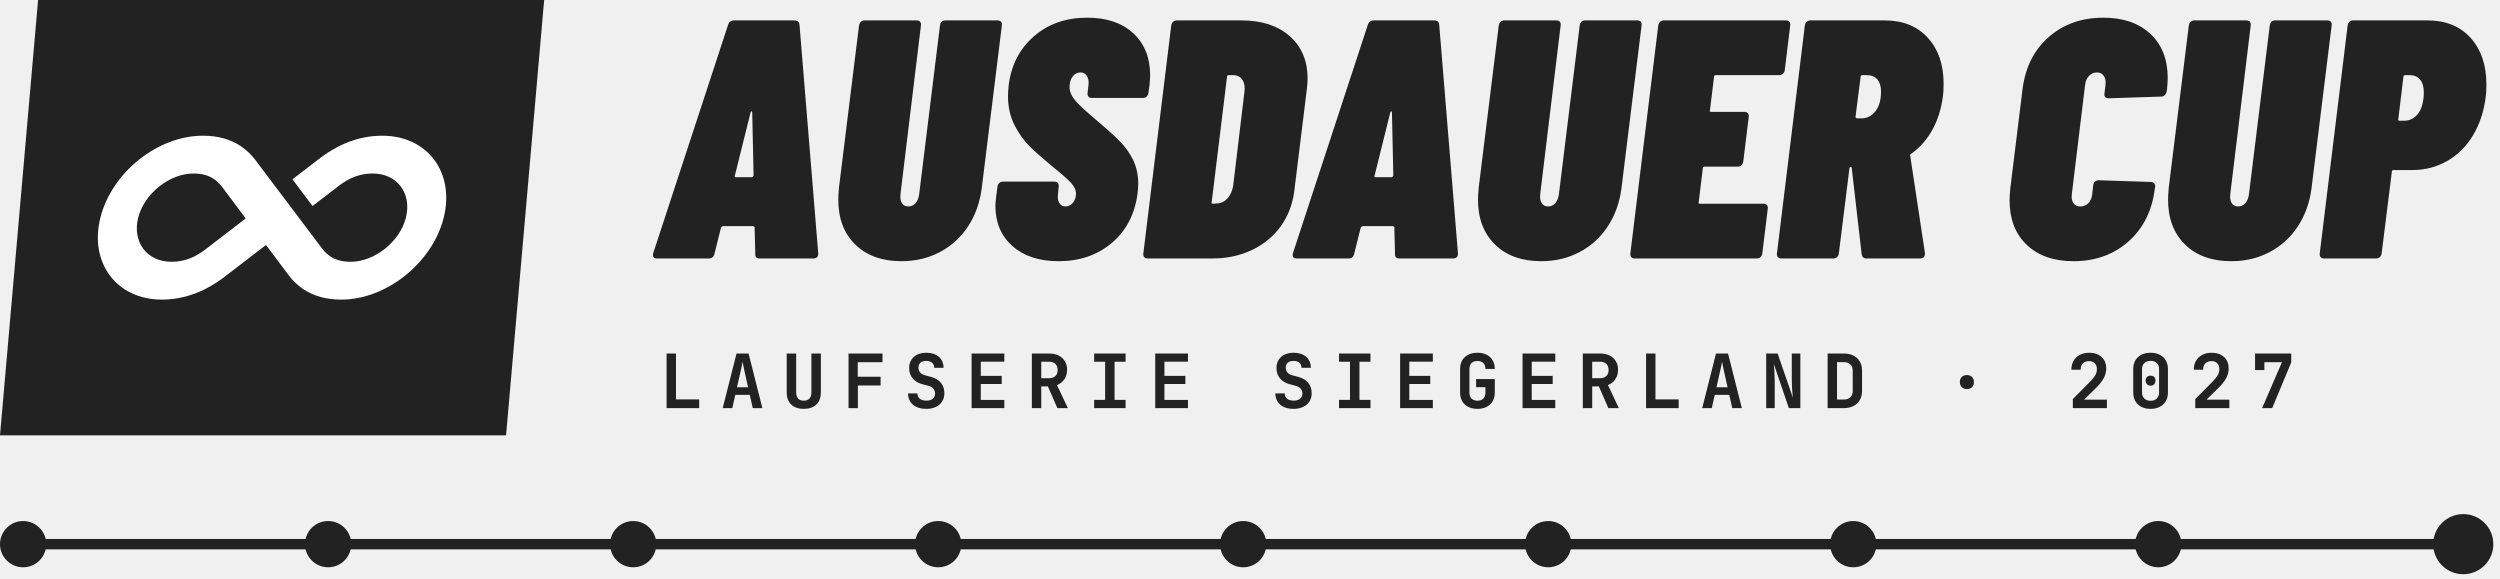
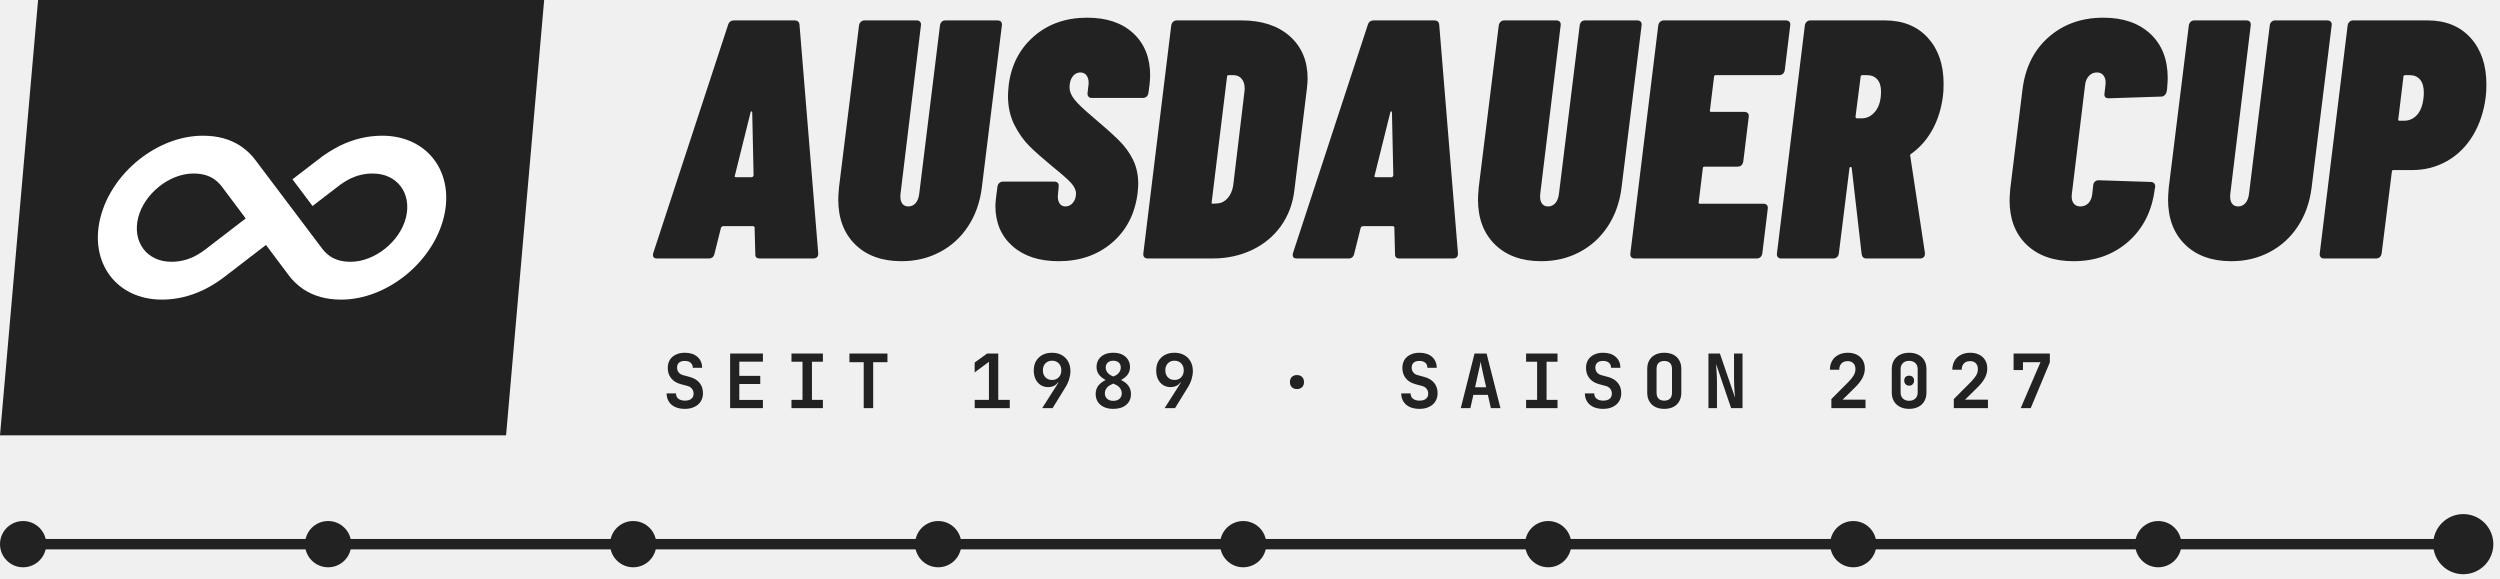
- <svg xmlns="http://www.w3.org/2000/svg" viewBox="0 0 367.54 85" role="img" aria-label="AUSDAUER CUP – LAUFSERIE SIEGERLAND · 2027">
+ <svg xmlns="http://www.w3.org/2000/svg" viewBox="0 0 367.54 85" role="img" aria-label="AUSDAUER CUP – SEIT 1989 · SAISON 2027">
  <g transform="translate(0 0) scale(1)">
    <polygon points="5.6,0 80,0 74.4,64 0,64" fill="#222222" />
    <g fill="#FFFFFF" transform="translate(13.1 19.95) scale(0.85) translate(-318.11 -283.6)">
      <path d="M 338.402 303.129 C 337.762 303.641 337.133 304.043 336.301 304.488 C 335 305.117 333.738 305.406 332.324 305.406 C 328.113 305.406 325.547 301.984 326.598 297.777 C 327.633 293.637 332.008 290.141 336.145 290.141 C 337.566 290.141 338.688 290.434 339.652 291.059 C 340.262 291.484 340.684 291.895 341.082 292.418 L 345.195 297.91 Z M 368.816 283.602 C 366.281 283.602 363.871 284.176 361.445 285.355 L 361.359 285.398 L 361.238 285.461 C 359.891 286.172 358.801 286.879 357.711 287.742 L 353.285 291.141 L 356.754 295.762 L 361.102 292.418 C 361.738 291.914 362.371 291.504 363.203 291.066 C 364.504 290.434 365.766 290.141 367.18 290.141 C 371.391 290.141 373.961 293.566 372.906 297.777 C 371.867 301.914 367.496 305.406 363.359 305.406 C 361.938 305.406 360.816 305.113 359.852 304.492 C 359.242 304.066 358.82 303.66 358.422 303.133 L 346.871 287.812 C 346.188 286.895 345.426 286.164 344.402 285.445 L 344.281 285.363 C 342.453 284.176 340.332 283.602 337.781 283.602 C 329.965 283.602 322.02 289.961 320.062 297.777 C 318.105 305.586 322.871 311.949 330.688 311.949 C 333.223 311.949 335.633 311.371 338.059 310.191 L 338.145 310.148 L 338.266 310.086 C 339.609 309.379 340.703 308.672 341.789 307.812 L 348.703 302.496 L 352.633 307.738 C 353.316 308.656 354.078 309.383 355.102 310.105 L 355.223 310.188 C 357.051 311.371 359.172 311.949 361.723 311.949 C 369.539 311.949 377.488 305.586 379.441 297.777 C 381.398 289.961 376.633 283.602 368.816 283.602" />
    </g>
  </g>
  <path fill="#222222" d="M111.69 38Q110.99 38 111.04 37.3L111.04 37.3L110.94 33.5Q110.99 33.4 110.89 33.33Q110.79 33.25 110.69 33.25L110.69 33.25L106.34 33.25Q106.09 33.25 105.99 33.5L105.99 33.5L105.04 37.3Q104.89 38 104.19 38L104.19 38L96.59 38Q95.84 38 96.04 37.2L96.04 37.2L107.04 3.65Q107.24 3 107.94 3L107.94 3L116.79 3Q117.49 3 117.54 3.65L117.54 3.65L120.29 37.2L120.29 37.3Q120.29 38 119.54 38L119.54 38L111.69 38ZM108.04 25.8Q107.94 26.05 108.19 26.05L108.19 26.05L110.54 26.05Q110.69 26.05 110.79 25.8L110.79 25.8L110.59 16.55Q110.59 16.35 110.47 16.38Q110.34 16.4 110.34 16.55L110.34 16.55L108.04 25.8ZM132.54 38.4Q128.24 38.4 125.74 35.95Q123.24 33.5 123.24 29.35L123.24 29.35Q123.24 28.8 123.34 27.6L123.34 27.6L126.29 3.75Q126.34 3.4 126.57 3.2Q126.79 3 127.09 3L127.09 3L134.79 3Q135.09 3 135.27 3.2Q135.44 3.4 135.39 3.75L135.39 3.75L132.39 28.5Q132.29 29.35 132.59 29.85Q132.89 30.35 133.54 30.35L133.54 30.35Q134.19 30.35 134.62 29.85Q135.04 29.35 135.14 28.5L135.14 28.5L138.19 3.75Q138.24 3.4 138.44 3.2Q138.64 3 138.99 3L138.99 3L146.64 3Q146.99 3 147.17 3.2Q147.34 3.4 147.29 3.75L147.29 3.75L144.34 27.6Q143.94 30.8 142.34 33.25Q140.74 35.7 138.19 37.05Q135.64 38.4 132.54 38.4L132.54 38.4ZM155.64 38.4Q151.34 38.4 148.84 36.17Q146.34 33.95 146.34 30.25L146.34 30.25Q146.34 29.9 146.44 29L146.44 29L146.64 27.45Q146.69 27.1 146.92 26.9Q147.14 26.7 147.44 26.7L147.44 26.7L155.04 26.7Q155.34 26.7 155.52 26.9Q155.69 27.1 155.64 27.45L155.64 27.45L155.54 28.55Q155.44 29.35 155.74 29.85Q156.04 30.35 156.64 30.35L156.64 30.35Q157.29 30.35 157.74 29.8Q158.19 29.25 158.19 28.45L158.19 28.45Q158.19 27.7 157.47 26.9Q156.74 26.1 154.69 24.45L154.69 24.45Q152.69 22.8 151.39 21.53Q150.09 20.25 149.14 18.38Q148.19 16.5 148.19 14.1L148.19 14.1Q148.19 13.65 148.29 12.55L148.29 12.55Q148.84 8.1 151.99 5.35Q155.14 2.6 159.84 2.6L159.84 2.6Q164.14 2.6 166.62 4.9Q169.09 7.2 169.09 11.1L169.09 11.1Q169.09 11.55 168.99 12.55L168.99 12.55L168.84 13.65Q168.79 14 168.57 14.2Q168.34 14.4 168.04 14.4L168.04 14.4L160.49 14.4Q160.19 14.4 160.02 14.2Q159.84 14 159.89 13.65L159.89 13.65L160.04 12.35Q160.09 11.6 159.77 11.13Q159.44 10.65 158.84 10.65L158.84 10.65Q158.14 10.65 157.69 11.25Q157.24 11.85 157.24 12.85L157.24 12.85Q157.24 13.7 157.94 14.6Q158.64 15.5 160.54 17.1L160.54 17.1Q163.09 19.25 164.44 20.58Q165.79 21.9 166.57 23.48Q167.34 25.05 167.34 27.05L167.34 27.05Q167.34 27.45 167.24 28.45L167.24 28.45Q166.64 33 163.47 35.7Q160.29 38.4 155.64 38.4L155.64 38.4ZM168.69 38Q168.39 38 168.22 37.8Q168.04 37.6 168.09 37.25L168.09 37.25L172.19 3.75Q172.24 3.4 172.47 3.2Q172.69 3 172.99 3L172.99 3L182.54 3Q186.99 3 189.62 5.32Q192.24 7.65 192.24 11.55L192.24 11.55Q192.24 12 192.14 13L192.14 13L190.29 28Q189.94 30.95 188.32 33.23Q186.69 35.5 184.07 36.75Q181.44 38 178.24 38L178.24 38L168.69 38ZM178.14 29.7Q178.04 29.95 178.34 29.95L178.34 29.95L179.04 29.9Q179.84 29.85 180.47 29.15Q181.09 28.45 181.29 27.35L181.29 27.35L182.94 13.6L182.99 13.05Q182.99 12.1 182.54 11.58Q182.09 11.05 181.34 11.05L181.34 11.05L180.64 11.05Q180.39 11.05 180.39 11.3L180.39 11.3L178.14 29.7ZM205.74 38Q205.04 38 205.09 37.3L205.09 37.3L204.99 33.5Q205.04 33.4 204.94 33.33Q204.84 33.25 204.74 33.25L204.74 33.25L200.39 33.25Q200.14 33.25 200.04 33.5L200.04 33.5L199.09 37.3Q198.94 38 198.24 38L198.24 38L190.64 38Q189.89 38 190.09 37.2L190.09 37.2L201.09 3.65Q201.29 3 201.99 3L201.99 3L210.84 3Q211.54 3 211.59 3.65L211.59 3.65L214.34 37.2L214.34 37.3Q214.34 38 213.59 38L213.59 38L205.74 38ZM202.09 25.8Q201.99 26.05 202.24 26.05L202.24 26.05L204.59 26.05Q204.74 26.05 204.84 25.8L204.84 25.8L204.64 16.55Q204.64 16.35 204.52 16.38Q204.39 16.4 204.39 16.55L204.39 16.55L202.09 25.8ZM226.59 38.4Q222.29 38.4 219.79 35.95Q217.29 33.5 217.29 29.35L217.29 29.35Q217.29 28.8 217.39 27.6L217.39 27.6L220.34 3.75Q220.39 3.4 220.62 3.2Q220.84 3 221.14 3L221.14 3L228.84 3Q229.14 3 229.32 3.2Q229.49 3.4 229.44 3.75L229.44 3.75L226.44 28.5Q226.34 29.35 226.64 29.85Q226.94 30.35 227.59 30.35L227.59 30.35Q228.24 30.35 228.67 29.85Q229.09 29.35 229.19 28.5L229.19 28.5L232.24 3.75Q232.29 3.4 232.49 3.2Q232.69 3 233.04 3L233.04 3L240.69 3Q241.04 3 241.22 3.2Q241.39 3.4 241.34 3.75L241.34 3.75L238.39 27.6Q237.99 30.8 236.39 33.25Q234.79 35.7 232.24 37.05Q229.69 38.4 226.59 38.4L226.59 38.4ZM262.39 10.3Q262.34 10.65 262.12 10.85Q261.89 11.05 261.54 11.05L261.54 11.05L252.24 11.05Q251.99 11.05 251.99 11.3L251.99 11.3L251.39 16.2Q251.29 16.45 251.59 16.45L251.59 16.45L256.44 16.45Q256.79 16.45 256.97 16.65Q257.14 16.85 257.09 17.2L257.09 17.2L256.29 23.75Q256.14 24.5 255.44 24.5L255.44 24.5L250.59 24.5Q250.34 24.5 250.34 24.75L250.34 24.75L249.74 29.7Q249.64 29.95 249.94 29.95L249.94 29.95L259.24 29.95Q259.59 29.95 259.77 30.15Q259.94 30.35 259.89 30.7L259.89 30.7L259.09 37.25Q259.04 37.6 258.82 37.8Q258.59 38 258.24 38L258.24 38L240.29 38Q239.99 38 239.82 37.8Q239.64 37.6 239.69 37.25L239.69 37.25L243.79 3.75Q243.84 3.4 244.07 3.2Q244.29 3 244.59 3L244.59 3L262.54 3Q262.89 3 263.07 3.2Q263.24 3.4 263.19 3.75L263.19 3.75L262.39 10.3ZM274.39 38Q273.79 38 273.69 37.35L273.69 37.35L272.24 24.75Q272.24 24.55 272.09 24.55L272.09 24.55Q271.89 24.55 271.89 24.8L271.89 24.8L270.34 37.25Q270.29 37.6 270.07 37.8Q269.84 38 269.54 38L269.54 38L261.84 38Q261.54 38 261.37 37.8Q261.19 37.6 261.24 37.25L261.24 37.25L265.34 3.75Q265.39 3.4 265.62 3.2Q265.84 3 266.14 3L266.14 3L277.09 3Q281.09 3 283.42 5.55Q285.74 8.1 285.74 12.3L285.74 12.3Q285.74 13.5 285.64 14.15L285.64 14.15Q285.29 16.9 284.09 19.08Q282.89 21.25 280.99 22.6L280.99 22.6Q280.74 22.75 280.84 22.95L280.84 22.95L282.99 37.15L282.99 37.35Q282.99 37.65 282.79 37.83Q282.59 38 282.29 38L282.29 38L274.39 38ZM274.49 11.05L273.79 11.05Q273.54 11.05 273.54 11.3L273.54 11.3L272.79 17.15Q272.79 17.4 273.04 17.4L273.04 17.4L273.69 17.4Q274.89 17.4 275.72 16.35Q276.54 15.3 276.54 13.45L276.54 13.45Q276.54 12.3 275.99 11.67Q275.44 11.05 274.49 11.05L274.49 11.05ZM304.84 38.4Q300.49 38.4 297.97 36Q295.44 33.6 295.44 29.45L295.44 29.45Q295.44 28.95 295.54 27.75L295.54 27.75L297.34 13.15Q297.94 8.3 301.19 5.45Q304.44 2.6 309.24 2.6L309.24 2.6Q313.59 2.6 316.14 4.98Q318.69 7.35 318.69 11.5L318.69 11.5Q318.69 11.95 318.59 13.15L318.59 13.15L318.54 13.4Q318.49 13.75 318.27 13.97Q318.04 14.2 317.74 14.2L317.74 14.2L310.04 14.45Q309.29 14.45 309.39 13.75L309.39 13.75L309.54 12.5Q309.64 11.65 309.29 11.15Q308.94 10.65 308.29 10.65L308.29 10.65Q307.59 10.65 307.12 11.15Q306.64 11.65 306.54 12.5L306.54 12.5L304.59 28.55Q304.49 29.35 304.82 29.85Q305.14 30.35 305.84 30.35L305.84 30.35Q306.54 30.35 307.02 29.88Q307.49 29.4 307.59 28.55L307.59 28.55L307.74 27.2Q307.79 26.85 308.02 26.67Q308.24 26.5 308.54 26.5L308.54 26.5L316.19 26.75Q316.54 26.75 316.72 26.98Q316.89 27.2 316.84 27.55L316.84 27.55L316.79 27.75Q316.19 32.6 312.92 35.5Q309.64 38.4 304.84 38.4L304.84 38.4ZM328.04 38.4Q323.74 38.4 321.24 35.95Q318.74 33.5 318.74 29.35L318.74 29.35Q318.74 28.8 318.84 27.6L318.84 27.6L321.79 3.75Q321.84 3.4 322.07 3.2Q322.29 3 322.59 3L322.59 3L330.29 3Q330.59 3 330.77 3.2Q330.94 3.4 330.89 3.75L330.89 3.75L327.89 28.5Q327.79 29.35 328.09 29.85Q328.39 30.35 329.04 30.35L329.04 30.35Q329.69 30.35 330.12 29.85Q330.54 29.35 330.64 28.5L330.64 28.5L333.69 3.75Q333.74 3.4 333.94 3.2Q334.14 3 334.49 3L334.49 3L342.14 3Q342.49 3 342.67 3.2Q342.84 3.4 342.79 3.75L342.79 3.75L339.84 27.6Q339.44 30.8 337.84 33.25Q336.24 35.7 333.69 37.05Q331.14 38.4 328.04 38.4L328.04 38.4ZM356.89 3Q360.89 3 363.22 5.57Q365.54 8.15 365.54 12.4L365.54 12.4Q365.54 13.6 365.44 14.25L365.44 14.25Q365.04 17.45 363.57 19.9Q362.09 22.35 359.77 23.67Q357.44 25 354.64 25L354.64 25L351.89 25Q351.64 25 351.64 25.25L351.64 25.25L350.14 37.25Q350.09 37.6 349.87 37.8Q349.64 38 349.34 38L349.34 38L341.64 38Q341.34 38 341.17 37.8Q340.99 37.6 341.04 37.25L341.04 37.25L345.14 3.75Q345.19 3.4 345.42 3.2Q345.64 3 345.94 3L345.94 3L356.89 3ZM353.44 17.75Q354.54 17.75 355.32 16.92Q356.09 16.1 356.29 14.45L356.29 14.45Q356.34 14.15 356.34 13.6L356.34 13.6Q356.34 12.35 355.79 11.7Q355.24 11.05 354.29 11.05L354.29 11.05L353.59 11.05Q353.34 11.05 353.34 11.3L353.34 11.3L352.59 17.5Q352.49 17.75 352.79 17.75L352.79 17.75L353.44 17.75Z" />
-   <path fill="#222222" d="M102.79 60L98 60L98 51.97L99.38 51.97L99.38 58.72L102.79 58.72L102.79 60ZM107.66 60L106.25 60L108.28 51.97L110.05 51.97L112.08 60L110.67 60L110.23 58.05L108.1 58.05L107.66 60ZM108.84 54.76L108.35 56.93L109.98 56.93L109.5 54.78Q109.38 54.24 109.29 53.8Q109.2 53.37 109.17 53.17L109.17 53.17Q109.13 53.37 109.05 53.8Q108.97 54.24 108.84 54.76L108.84 54.76ZM118.17 60.11L118.17 60.11Q116.99 60.11 116.32 59.47Q115.66 58.82 115.66 57.71L115.66 57.71L115.66 51.97L117.05 51.97L117.05 57.7Q117.05 58.27 117.33 58.59Q117.62 58.91 118.17 58.91L118.17 58.91Q118.71 58.91 119 58.59Q119.29 58.27 119.29 57.7L119.29 57.7L119.29 51.97L120.68 51.97L120.68 57.71Q120.68 58.82 120.02 59.47Q119.36 60.11 118.17 60.11ZM126.12 60L124.75 60L124.75 51.97L129.74 51.97L129.74 53.25L126.1 53.25L126.1 55.39L129.46 55.39L129.46 56.67L126.12 56.67L126.12 60ZM136.19 60.11L136.19 60.11Q135.36 60.11 134.76 59.84Q134.15 59.56 133.83 59.05Q133.51 58.54 133.49 57.84L133.49 57.84L134.87 57.84Q134.87 58.34 135.23 58.62Q135.58 58.9 136.2 58.9L136.2 58.9Q136.79 58.9 137.13 58.63Q137.47 58.35 137.47 57.87L137.47 57.87Q137.47 57.46 137.23 57.16Q136.99 56.85 136.55 56.74L136.55 56.74L135.63 56.49Q134.68 56.25 134.17 55.62Q133.66 55 133.66 54.1L133.66 54.1Q133.66 53.42 133.97 52.92Q134.28 52.41 134.84 52.14Q135.41 51.86 136.18 51.86L136.18 51.86Q137.34 51.86 138.03 52.46Q138.71 53.06 138.72 54.07L138.72 54.07L137.34 54.07Q137.34 53.6 137.04 53.33Q136.73 53.06 136.17 53.06L136.17 53.06Q135.63 53.06 135.33 53.31Q135.03 53.57 135.03 54.03L135.03 54.03Q135.03 54.45 135.26 54.74Q135.49 55.03 135.91 55.15L135.91 55.15L136.87 55.41Q137.83 55.66 138.33 56.28Q138.84 56.9 138.84 57.81L138.84 57.81Q138.84 58.49 138.51 59.02Q138.18 59.54 137.59 59.82Q136.99 60.11 136.19 60.11ZM147.65 60L142.84 60L142.84 51.97L147.65 51.97L147.65 53.17L144.19 53.17L144.19 55.26L147.27 55.26L147.27 56.45L144.19 56.45L144.19 58.8L147.65 58.8L147.65 60ZM153.08 60L151.7 60L151.7 51.97L154.24 51.97Q155.05 51.97 155.64 52.27Q156.22 52.56 156.55 53.1Q156.88 53.63 156.88 54.36L156.88 54.36Q156.88 55.15 156.48 55.75Q156.08 56.36 155.4 56.61L155.4 56.61L156.99 60L155.45 60L154.06 56.81L153.08 56.81L153.08 60ZM153.08 53.18L153.08 55.6L154.24 55.6Q154.83 55.6 155.16 55.28Q155.49 54.96 155.49 54.4L155.49 54.4Q155.49 53.83 155.16 53.5Q154.83 53.18 154.24 53.18L154.24 53.18L153.08 53.18ZM165.48 60L160.86 60L160.86 58.79L162.47 58.79L162.47 53.18L160.86 53.18L160.86 51.97L165.48 51.97L165.48 53.18L163.86 53.18L163.86 58.79L165.48 58.79L165.48 60ZM174.65 60L169.84 60L169.84 51.97L174.65 51.97L174.65 53.17L171.19 53.17L171.19 55.26L174.27 55.26L174.27 56.45L171.19 56.45L171.19 58.8L174.65 58.8L174.65 60ZM190.19 60.11L190.19 60.11Q189.36 60.11 188.76 59.84Q188.15 59.56 187.83 59.05Q187.51 58.54 187.49 57.84L187.49 57.84L188.87 57.84Q188.87 58.34 189.23 58.62Q189.58 58.9 190.2 58.9L190.2 58.9Q190.79 58.9 191.13 58.63Q191.47 58.35 191.47 57.87L191.47 57.87Q191.47 57.46 191.23 57.16Q190.99 56.85 190.55 56.74L190.55 56.74L189.63 56.49Q188.68 56.25 188.17 55.62Q187.66 55 187.66 54.1L187.66 54.1Q187.66 53.42 187.97 52.92Q188.28 52.41 188.84 52.14Q189.41 51.86 190.18 51.86L190.18 51.86Q191.34 51.86 192.03 52.46Q192.71 53.06 192.72 54.07L192.72 54.07L191.34 54.07Q191.34 53.6 191.04 53.33Q190.73 53.06 190.17 53.06L190.17 53.06Q189.63 53.06 189.33 53.31Q189.03 53.57 189.03 54.03L189.03 54.03Q189.03 54.45 189.26 54.74Q189.49 55.03 189.91 55.15L189.91 55.15L190.87 55.41Q191.83 55.66 192.33 56.28Q192.84 56.9 192.84 57.81L192.84 57.81Q192.84 58.49 192.51 59.02Q192.18 59.54 191.59 59.82Q190.99 60.11 190.19 60.11ZM201.48 60L196.86 60L196.86 58.79L198.47 58.79L198.47 53.18L196.86 53.18L196.86 51.97L201.48 51.97L201.48 53.18L199.86 53.18L199.86 58.79L201.48 58.79L201.48 60ZM210.65 60L205.84 60L205.84 51.97L210.65 51.97L210.65 53.17L207.19 53.17L207.19 55.26L210.27 55.26L210.27 56.45L207.19 56.45L207.19 58.8L210.65 58.8L210.65 60ZM217.21 60.11L217.21 60.11Q216.44 60.11 215.86 59.82Q215.29 59.53 214.97 58.99Q214.66 58.46 214.66 57.73L214.66 57.73L214.66 54.24Q214.66 53.5 214.97 52.97Q215.29 52.44 215.86 52.15Q216.44 51.86 217.21 51.86L217.21 51.86Q217.99 51.86 218.56 52.15Q219.13 52.44 219.44 52.97Q219.76 53.5 219.76 54.24L219.76 54.24L218.38 54.24Q218.38 53.66 218.07 53.37Q217.77 53.07 217.21 53.07L217.21 53.07Q216.65 53.07 216.34 53.37Q216.03 53.66 216.03 54.23L216.03 54.23L216.03 57.73Q216.03 58.3 216.34 58.6Q216.65 58.91 217.21 58.91L217.21 58.91Q217.77 58.91 218.07 58.6Q218.38 58.3 218.38 57.73L218.38 57.73L218.38 56.92L217.01 56.92L217.01 55.73L219.76 55.73L219.76 57.73Q219.76 58.46 219.44 58.99Q219.13 59.53 218.56 59.82Q217.99 60.11 217.21 60.11ZM228.65 60L223.84 60L223.84 51.97L228.65 51.97L228.65 53.17L225.19 53.17L225.19 55.26L228.27 55.26L228.27 56.45L225.19 56.45L225.19 58.8L228.65 58.8L228.65 60ZM234.08 60L232.7 60L232.7 51.97L235.24 51.97Q236.05 51.97 236.64 52.27Q237.22 52.56 237.55 53.1Q237.88 53.63 237.88 54.36L237.88 54.36Q237.88 55.15 237.48 55.75Q237.08 56.36 236.4 56.61L236.4 56.61L237.99 60L236.45 60L235.06 56.81L234.08 56.81L234.08 60ZM234.08 53.18L234.08 55.6L235.24 55.6Q235.83 55.6 236.16 55.28Q236.49 54.96 236.49 54.4L236.49 54.4Q236.49 53.83 236.16 53.5Q235.83 53.18 235.24 53.18L235.24 53.18L234.08 53.18ZM246.79 60L242 60L242 51.97L243.38 51.97L243.38 58.72L246.79 58.72L246.79 60ZM251.66 60L250.25 60L252.28 51.97L254.05 51.97L256.08 60L254.67 60L254.23 58.05L252.1 58.05L251.66 60ZM252.84 54.76L252.35 56.93L253.98 56.93L253.5 54.78Q253.38 54.24 253.29 53.8Q253.2 53.37 253.17 53.17L253.17 53.17Q253.13 53.37 253.05 53.8Q252.97 54.24 252.84 54.76L252.84 54.76ZM260.91 60L259.66 60L259.66 51.97L261.34 51.97L263.58 58.46Q263.54 58.11 263.5 57.63Q263.47 57.15 263.44 56.65Q263.42 56.15 263.42 55.78L263.42 55.78L263.42 51.97L264.68 51.97L264.68 60L262.99 60L260.78 53.51Q260.8 53.83 260.84 54.28Q260.87 54.73 260.89 55.2Q260.91 55.68 260.91 56.07L260.91 56.07L260.91 60ZM271.08 60L268.69 60L268.69 51.97L271.08 51.97Q271.89 51.97 272.49 52.28Q273.09 52.59 273.42 53.15Q273.75 53.71 273.75 54.48L273.75 54.48L273.75 57.48Q273.75 58.24 273.42 58.81Q273.09 59.37 272.49 59.69Q271.89 60 271.08 60L271.08 60ZM270.07 53.24L270.07 58.74L271.08 58.74Q271.67 58.74 272.03 58.4Q272.38 58.06 272.38 57.48L272.38 57.48L272.38 54.48Q272.38 53.91 272.03 53.57Q271.67 53.24 271.08 53.24L271.08 53.24L270.07 53.24ZM289.17 57.2L289.17 57.2Q288.69 57.2 288.41 56.92Q288.13 56.65 288.13 56.17L288.13 56.17Q288.13 55.7 288.41 55.42Q288.69 55.14 289.17 55.14L289.17 55.14Q289.64 55.14 289.92 55.42Q290.2 55.7 290.2 56.17L290.2 56.17Q290.2 56.65 289.92 56.92Q289.64 57.2 289.17 57.2ZM309.75 60L304.74 60L304.74 58.67L307.24 56.15Q307.77 55.61 308.03 55.18Q308.28 54.74 308.28 54.28L308.28 54.28Q308.28 53.72 307.97 53.41Q307.66 53.09 307.13 53.09L307.13 53.09Q306.55 53.09 306.22 53.43Q305.89 53.76 305.89 54.36L305.89 54.36L304.52 54.36Q304.53 53.59 304.85 53.03Q305.18 52.48 305.77 52.17Q306.36 51.86 307.16 51.86L307.16 51.86Q307.92 51.86 308.48 52.15Q309.04 52.43 309.35 52.95Q309.65 53.47 309.65 54.18L309.65 54.18Q309.65 54.92 309.27 55.62Q308.89 56.32 308.06 57.12L308.06 57.12L306.39 58.76L309.75 58.76L309.75 60ZM316.17 60.11L316.17 60.11Q315.39 60.11 314.81 59.81Q314.24 59.52 313.93 58.98Q313.62 58.44 313.62 57.71L313.62 57.71L313.62 54.26Q313.62 53.53 313.93 52.99Q314.24 52.45 314.81 52.16Q315.39 51.86 316.17 51.86L316.17 51.86Q316.96 51.86 317.53 52.16Q318.09 52.45 318.41 52.99Q318.72 53.53 318.72 54.26L318.72 54.26L318.72 57.71Q318.72 58.44 318.41 58.98Q318.09 59.52 317.52 59.81Q316.95 60.11 316.17 60.11ZM316.17 58.92L316.17 58.92Q316.74 58.92 317.08 58.59Q317.42 58.26 317.42 57.71L317.42 57.71L317.42 54.26Q317.42 53.71 317.08 53.38Q316.74 53.05 316.17 53.05L316.17 53.05Q315.6 53.05 315.25 53.38Q314.91 53.71 314.91 54.26L314.91 54.26L314.91 57.71Q314.91 58.26 315.25 58.59Q315.6 58.92 316.17 58.92ZM316.17 56.7L316.17 56.7Q315.85 56.7 315.64 56.49Q315.44 56.28 315.44 55.95L315.44 55.95Q315.44 55.62 315.64 55.42Q315.84 55.23 316.17 55.23L316.17 55.23Q316.5 55.23 316.7 55.42Q316.89 55.62 316.89 55.95L316.89 55.95Q316.89 56.28 316.7 56.49Q316.5 56.7 316.17 56.7ZM327.75 60L322.74 60L322.74 58.67L325.24 56.15Q325.77 55.61 326.03 55.18Q326.28 54.74 326.28 54.28L326.28 54.28Q326.28 53.72 325.97 53.41Q325.66 53.09 325.13 53.09L325.13 53.09Q324.55 53.09 324.22 53.43Q323.89 53.76 323.89 54.36L323.89 54.36L322.52 54.36Q322.53 53.59 322.85 53.03Q323.18 52.48 323.77 52.17Q324.36 51.86 325.16 51.86L325.16 51.86Q325.92 51.86 326.48 52.15Q327.04 52.43 327.35 52.95Q327.65 53.47 327.65 54.18L327.65 54.18Q327.65 54.92 327.27 55.62Q326.89 56.32 326.06 57.12L326.06 57.12L324.39 58.76L327.75 58.76L327.75 60ZM334.05 60L332.57 60L335.48 53.25L332.9 53.25L332.9 54.41L331.53 54.41L331.53 51.97L336.85 51.97L336.85 53.27L334.05 60Z" />
+   <path fill="#222222" d="M100.7 60.11L100.7 60.11Q99.87 60.11 99.27 59.84Q98.66 59.56 98.34 59.05Q98.01 58.54 98 57.84L98 57.84L99.38 57.84Q99.38 58.34 99.73 58.62Q100.09 58.9 100.71 58.9L100.71 58.9Q101.3 58.9 101.64 58.63Q101.97 58.35 101.97 57.87L101.97 57.87Q101.97 57.46 101.73 57.16Q101.5 56.85 101.06 56.74L101.06 56.74L100.13 56.49Q99.19 56.25 98.68 55.62Q98.17 55 98.17 54.1L98.17 54.1Q98.17 53.42 98.47 52.92Q98.78 52.41 99.35 52.14Q99.91 51.86 100.68 51.86L100.68 51.86Q101.85 51.86 102.53 52.46Q103.21 53.06 103.23 54.07L103.23 54.07L101.85 54.07Q101.85 53.6 101.54 53.33Q101.23 53.06 100.67 53.06L100.67 53.06Q100.13 53.06 99.84 53.31Q99.54 53.57 99.54 54.03L99.54 54.03Q99.54 54.45 99.77 54.74Q99.99 55.03 100.42 55.15L100.42 55.15L101.38 55.41Q102.33 55.66 102.84 56.28Q103.35 56.9 103.35 57.81L103.35 57.81Q103.35 58.49 103.02 59.02Q102.69 59.54 102.09 59.82Q101.5 60.11 100.7 60.11ZM112.16 60L107.34 60L107.34 51.97L112.16 51.97L112.16 53.17L108.69 53.17L108.69 55.26L111.77 55.26L111.77 56.45L108.69 56.45L108.69 58.8L112.16 58.8L112.16 60ZM120.98 60L116.36 60L116.36 58.79L117.98 58.79L117.98 53.18L116.36 53.18L116.36 51.97L120.98 51.97L120.98 53.18L119.37 53.18L119.37 58.79L120.98 58.79L120.98 60ZM128.37 60L126.98 60L126.98 53.25L124.88 53.25L124.88 51.97L130.47 51.97L130.47 53.25L128.37 53.25L128.37 60ZM148.45 60L143.3 60L143.3 58.79L145.39 58.79L145.39 53.19L143.29 54.75L143.29 53.3L145.13 51.97L146.76 51.97L146.76 58.79L148.45 58.79L148.45 60ZM154.75 60L153.22 60L155.6 56.26L155.53 56.22Q155.31 56.56 154.94 56.73Q154.56 56.91 154.1 56.91L154.1 56.91Q153.46 56.91 152.98 56.6Q152.51 56.29 152.24 55.74Q151.98 55.19 151.98 54.46L151.98 54.46Q151.98 53.66 152.31 53.09Q152.65 52.51 153.25 52.18Q153.86 51.86 154.66 51.86L154.66 51.86Q155.49 51.86 156.09 52.2Q156.7 52.53 157.03 53.14Q157.37 53.74 157.37 54.56L157.37 54.56Q157.37 55.12 157.18 55.75Q156.99 56.38 156.64 56.93L156.64 56.93L154.75 60ZM154.67 55.86L154.67 55.86Q155.28 55.86 155.65 55.47Q156.03 55.08 156.03 54.43L156.03 54.43Q156.03 53.81 155.65 53.42Q155.28 53.03 154.67 53.03L154.67 53.03Q154.07 53.03 153.69 53.42Q153.32 53.81 153.32 54.43L153.32 54.43Q153.32 55.08 153.69 55.47Q154.07 55.86 154.67 55.86ZM163.67 60.11L163.67 60.11Q162.88 60.11 162.3 59.84Q161.72 59.57 161.4 59.08Q161.08 58.58 161.08 57.92L161.08 57.92Q161.08 57.2 161.48 56.68L161.48 56.68Q161.86 56.21 162.55 55.86L162.55 55.86Q161.94 55.55 161.6 55.12L161.6 55.12Q161.21 54.63 161.21 53.95L161.21 53.95Q161.21 53.33 161.51 52.86Q161.8 52.39 162.36 52.12Q162.91 51.86 163.67 51.86Q164.43 51.86 164.98 52.12Q165.52 52.39 165.82 52.86Q166.13 53.33 166.13 53.95L166.13 53.95Q166.13 54.64 165.74 55.13L165.74 55.13Q165.41 55.55 164.81 55.86L164.81 55.86Q165.54 56.23 165.88 56.69L165.88 56.69Q166.27 57.22 166.27 57.92L166.27 57.92Q166.27 58.93 165.57 59.52Q164.87 60.11 163.67 60.11ZM163.67 58.93L163.67 58.93Q164.25 58.93 164.58 58.63Q164.92 58.33 164.92 57.83L164.92 57.83Q164.92 57.45 164.69 57.1Q164.45 56.76 164.05 56.57L164.05 56.57L163.67 56.39L163.29 56.58Q162.89 56.76 162.66 57.1Q162.43 57.44 162.43 57.82L162.43 57.82Q162.43 58.32 162.77 58.63Q163.1 58.93 163.67 58.93ZM163.41 55.23L163.67 55.35L163.93 55.24Q164.32 55.05 164.55 54.73Q164.77 54.41 164.77 54.02L164.77 54.02Q164.77 53.57 164.48 53.3Q164.18 53.03 163.67 53.03Q163.17 53.03 162.86 53.3Q162.56 53.58 162.56 54.03L162.56 54.03Q162.56 54.41 162.79 54.73Q163.02 55.05 163.41 55.23L163.41 55.23ZM172.75 60L171.22 60L173.6 56.26L173.53 56.22Q173.31 56.56 172.94 56.73Q172.56 56.91 172.1 56.91L172.1 56.91Q171.46 56.91 170.98 56.6Q170.51 56.29 170.24 55.74Q169.98 55.19 169.98 54.46L169.98 54.46Q169.98 53.66 170.31 53.09Q170.65 52.51 171.25 52.18Q171.86 51.86 172.66 51.86L172.66 51.86Q173.49 51.86 174.09 52.2Q174.7 52.53 175.03 53.14Q175.37 53.74 175.37 54.56L175.37 54.56Q175.37 55.12 175.18 55.75Q174.99 56.38 174.64 56.93L174.64 56.93L172.75 60ZM172.67 55.86L172.67 55.86Q173.28 55.86 173.65 55.47Q174.03 55.08 174.03 54.43L174.03 54.43Q174.03 53.81 173.65 53.42Q173.28 53.03 172.67 53.03L172.67 53.03Q172.07 53.03 171.69 53.42Q171.32 53.81 171.32 54.43L171.32 54.43Q171.32 55.08 171.69 55.47Q172.07 55.86 172.67 55.86ZM190.67 57.2L190.67 57.2Q190.2 57.2 189.92 56.92Q189.64 56.65 189.64 56.17L189.64 56.17Q189.64 55.7 189.92 55.42Q190.2 55.14 190.67 55.14L190.67 55.14Q191.15 55.14 191.43 55.42Q191.71 55.7 191.71 56.17L191.71 56.17Q191.71 56.65 191.43 56.92Q191.15 57.2 190.67 57.2ZM208.7 60.11L208.7 60.11Q207.87 60.11 207.27 59.84Q206.66 59.56 206.34 59.05Q206.01 58.54 206 57.84L206 57.84L207.38 57.84Q207.38 58.34 207.73 58.62Q208.09 58.9 208.71 58.9L208.71 58.9Q209.3 58.9 209.64 58.63Q209.97 58.35 209.97 57.87L209.97 57.87Q209.97 57.46 209.73 57.16Q209.5 56.85 209.06 56.74L209.06 56.74L208.13 56.49Q207.19 56.25 206.68 55.62Q206.17 55 206.17 54.1L206.17 54.1Q206.17 53.42 206.47 52.92Q206.78 52.41 207.35 52.14Q207.91 51.86 208.68 51.86L208.68 51.86Q209.85 51.86 210.53 52.46Q211.21 53.06 211.23 54.07L211.23 54.07L209.85 54.07Q209.85 53.6 209.54 53.33Q209.23 53.06 208.67 53.06L208.67 53.06Q208.13 53.06 207.84 53.31Q207.54 53.57 207.54 54.03L207.54 54.03Q207.54 54.45 207.77 54.74Q207.99 55.03 208.42 55.15L208.42 55.15L209.38 55.41Q210.33 55.66 210.84 56.28Q211.35 56.9 211.35 57.81L211.35 57.81Q211.35 58.49 211.02 59.02Q210.69 59.54 210.09 59.82Q209.5 60.11 208.7 60.11ZM216.17 60L214.76 60L216.78 51.97L218.55 51.97L220.59 60L219.18 60L218.74 58.05L216.61 58.05L216.17 60ZM217.34 54.76L216.86 56.93L218.49 56.93L218 54.78Q217.88 54.24 217.79 53.8Q217.71 53.37 217.67 53.17L217.67 53.17Q217.64 53.37 217.56 53.8Q217.48 54.24 217.34 54.76L217.34 54.76ZM228.98 60L224.36 60L224.36 58.79L225.98 58.79L225.98 53.18L224.36 53.18L224.36 51.97L228.98 51.97L228.98 53.18L227.37 53.18L227.37 58.79L228.98 58.79L228.98 60ZM235.7 60.11L235.7 60.11Q234.87 60.11 234.27 59.84Q233.66 59.56 233.34 59.05Q233.01 58.54 233 57.84L233 57.84L234.38 57.84Q234.38 58.34 234.73 58.62Q235.09 58.9 235.71 58.9L235.71 58.9Q236.3 58.9 236.64 58.63Q236.97 58.35 236.97 57.87L236.97 57.87Q236.97 57.46 236.73 57.16Q236.5 56.85 236.06 56.74L236.06 56.74L235.13 56.49Q234.19 56.25 233.68 55.62Q233.17 55 233.17 54.1L233.17 54.1Q233.17 53.42 233.47 52.92Q233.78 52.41 234.35 52.14Q234.91 51.86 235.68 51.86L235.68 51.86Q236.85 51.86 237.53 52.46Q238.21 53.06 238.23 54.07L238.23 54.07L236.85 54.07Q236.85 53.6 236.54 53.33Q236.23 53.06 235.67 53.06L235.67 53.06Q235.13 53.06 234.84 53.31Q234.54 53.57 234.54 54.03L234.54 54.03Q234.54 54.45 234.77 54.74Q234.99 55.03 235.42 55.15L235.42 55.15L236.38 55.41Q237.33 55.66 237.84 56.28Q238.35 56.9 238.35 57.81L238.35 57.81Q238.35 58.49 238.02 59.02Q237.69 59.54 237.09 59.82Q236.5 60.11 235.7 60.11ZM244.67 60.11L244.67 60.11Q243.9 60.11 243.34 59.82Q242.77 59.53 242.47 58.99Q242.17 58.46 242.17 57.73L242.17 57.73L242.17 54.24Q242.17 53.51 242.47 52.98Q242.77 52.44 243.34 52.15Q243.9 51.86 244.67 51.86L244.67 51.86Q245.45 51.86 246.02 52.15Q246.58 52.44 246.88 52.98Q247.18 53.51 247.18 54.23L247.18 54.23L247.18 57.73Q247.18 58.46 246.88 58.99Q246.58 59.53 246.02 59.82Q245.45 60.11 244.67 60.11ZM244.67 58.9L244.67 58.9Q245.23 58.9 245.52 58.6Q245.81 58.3 245.81 57.73L245.81 57.73L245.81 54.24Q245.81 53.66 245.52 53.37Q245.23 53.07 244.67 53.07L244.67 53.07Q244.11 53.07 243.83 53.37Q243.54 53.66 243.54 54.24L243.54 54.24L243.54 57.73Q243.54 58.3 243.83 58.6Q244.12 58.9 244.67 58.9ZM252.42 60L251.17 60L251.17 51.97L252.85 51.97L255.08 58.46Q255.05 58.11 255.01 57.63Q254.97 57.15 254.95 56.65Q254.93 56.15 254.93 55.78L254.93 55.78L254.93 51.97L256.18 51.97L256.18 60L254.5 60L252.29 53.51Q252.31 53.83 252.34 54.28Q252.38 54.73 252.4 55.2Q252.42 55.68 252.42 56.07L252.42 56.07L252.42 60ZM274.26 60L269.24 60L269.24 58.67L271.75 56.15Q272.28 55.61 272.53 55.18Q272.78 54.74 272.78 54.28L272.78 54.28Q272.78 53.72 272.48 53.41Q272.17 53.09 271.64 53.09L271.64 53.09Q271.06 53.09 270.73 53.43Q270.4 53.76 270.4 54.36L270.4 54.36L269.02 54.36Q269.03 53.59 269.36 53.03Q269.68 52.48 270.28 52.17Q270.87 51.86 271.66 51.86L271.66 51.86Q272.42 51.86 272.98 52.15Q273.54 52.43 273.85 52.95Q274.16 53.47 274.16 54.18L274.16 54.18Q274.16 54.92 273.78 55.62Q273.4 56.32 272.56 57.12L272.56 57.12L270.89 58.76L274.26 58.76L274.26 60ZM280.67 60.11L280.67 60.11Q279.89 60.11 279.32 59.81Q278.75 59.52 278.43 58.98Q278.12 58.44 278.12 57.71L278.12 57.71L278.12 54.26Q278.12 53.53 278.43 52.99Q278.75 52.45 279.32 52.16Q279.89 51.86 280.67 51.86L280.67 51.86Q281.46 51.86 282.03 52.16Q282.6 52.45 282.91 52.99Q283.22 53.53 283.22 54.26L283.22 54.26L283.22 57.71Q283.22 58.44 282.91 58.98Q282.6 59.52 282.03 59.81Q281.45 60.11 280.67 60.11ZM280.67 58.92L280.67 58.92Q281.25 58.92 281.59 58.59Q281.93 58.26 281.93 57.71L281.93 57.71L281.93 54.26Q281.93 53.71 281.59 53.38Q281.25 53.05 280.67 53.05L280.67 53.05Q280.1 53.05 279.76 53.38Q279.42 53.71 279.42 54.26L279.42 54.26L279.42 57.71Q279.42 58.26 279.76 58.59Q280.1 58.92 280.67 58.92ZM280.67 56.7L280.67 56.7Q280.35 56.7 280.15 56.49Q279.95 56.28 279.95 55.95L279.95 55.95Q279.95 55.62 280.15 55.42Q280.34 55.23 280.67 55.23L280.67 55.23Q281 55.23 281.2 55.42Q281.4 55.62 281.4 55.95L281.4 55.95Q281.4 56.28 281.2 56.49Q281 56.7 280.67 56.7ZM292.26 60L287.24 60L287.24 58.67L289.75 56.15Q290.28 55.61 290.53 55.18Q290.78 54.74 290.78 54.28L290.78 54.28Q290.78 53.72 290.48 53.41Q290.17 53.09 289.64 53.09L289.64 53.09Q289.06 53.09 288.73 53.43Q288.4 53.76 288.4 54.36L288.4 54.36L287.02 54.36Q287.03 53.59 287.36 53.03Q287.68 52.48 288.28 52.17Q288.87 51.86 289.66 51.86L289.66 51.86Q290.42 51.86 290.98 52.15Q291.54 52.43 291.85 52.95Q292.16 53.47 292.16 54.18L292.16 54.18Q292.16 54.92 291.78 55.62Q291.4 56.32 290.56 57.12L290.56 57.12L288.89 58.76L292.26 58.76L292.26 60ZM298.55 60L297.08 60L299.98 53.25L297.41 53.25L297.41 54.41L296.03 54.41L296.03 51.97L301.36 51.97L301.36 53.27L298.55 60Z" />
  <path d="M3.4 80H362.14" stroke="#222222" stroke-width="1.53" fill="none" />
  <circle cx="3.4" cy="80" r="3.4" fill="#222222" />
  <circle cx="48.24" cy="80" r="3.4" fill="#222222" />
  <circle cx="93.09" cy="80" r="3.4" fill="#222222" />
  <circle cx="137.93" cy="80" r="3.4" fill="#222222" />
  <circle cx="182.77" cy="80" r="3.4" fill="#222222" />
  <circle cx="227.61" cy="80" r="3.4" fill="#222222" />
  <circle cx="272.46" cy="80" r="3.4" fill="#222222" />
  <circle cx="317.3" cy="80" r="3.4" fill="#222222" />
  <circle cx="362.14" cy="80" r="4.42" fill="#222222" />
</svg>
